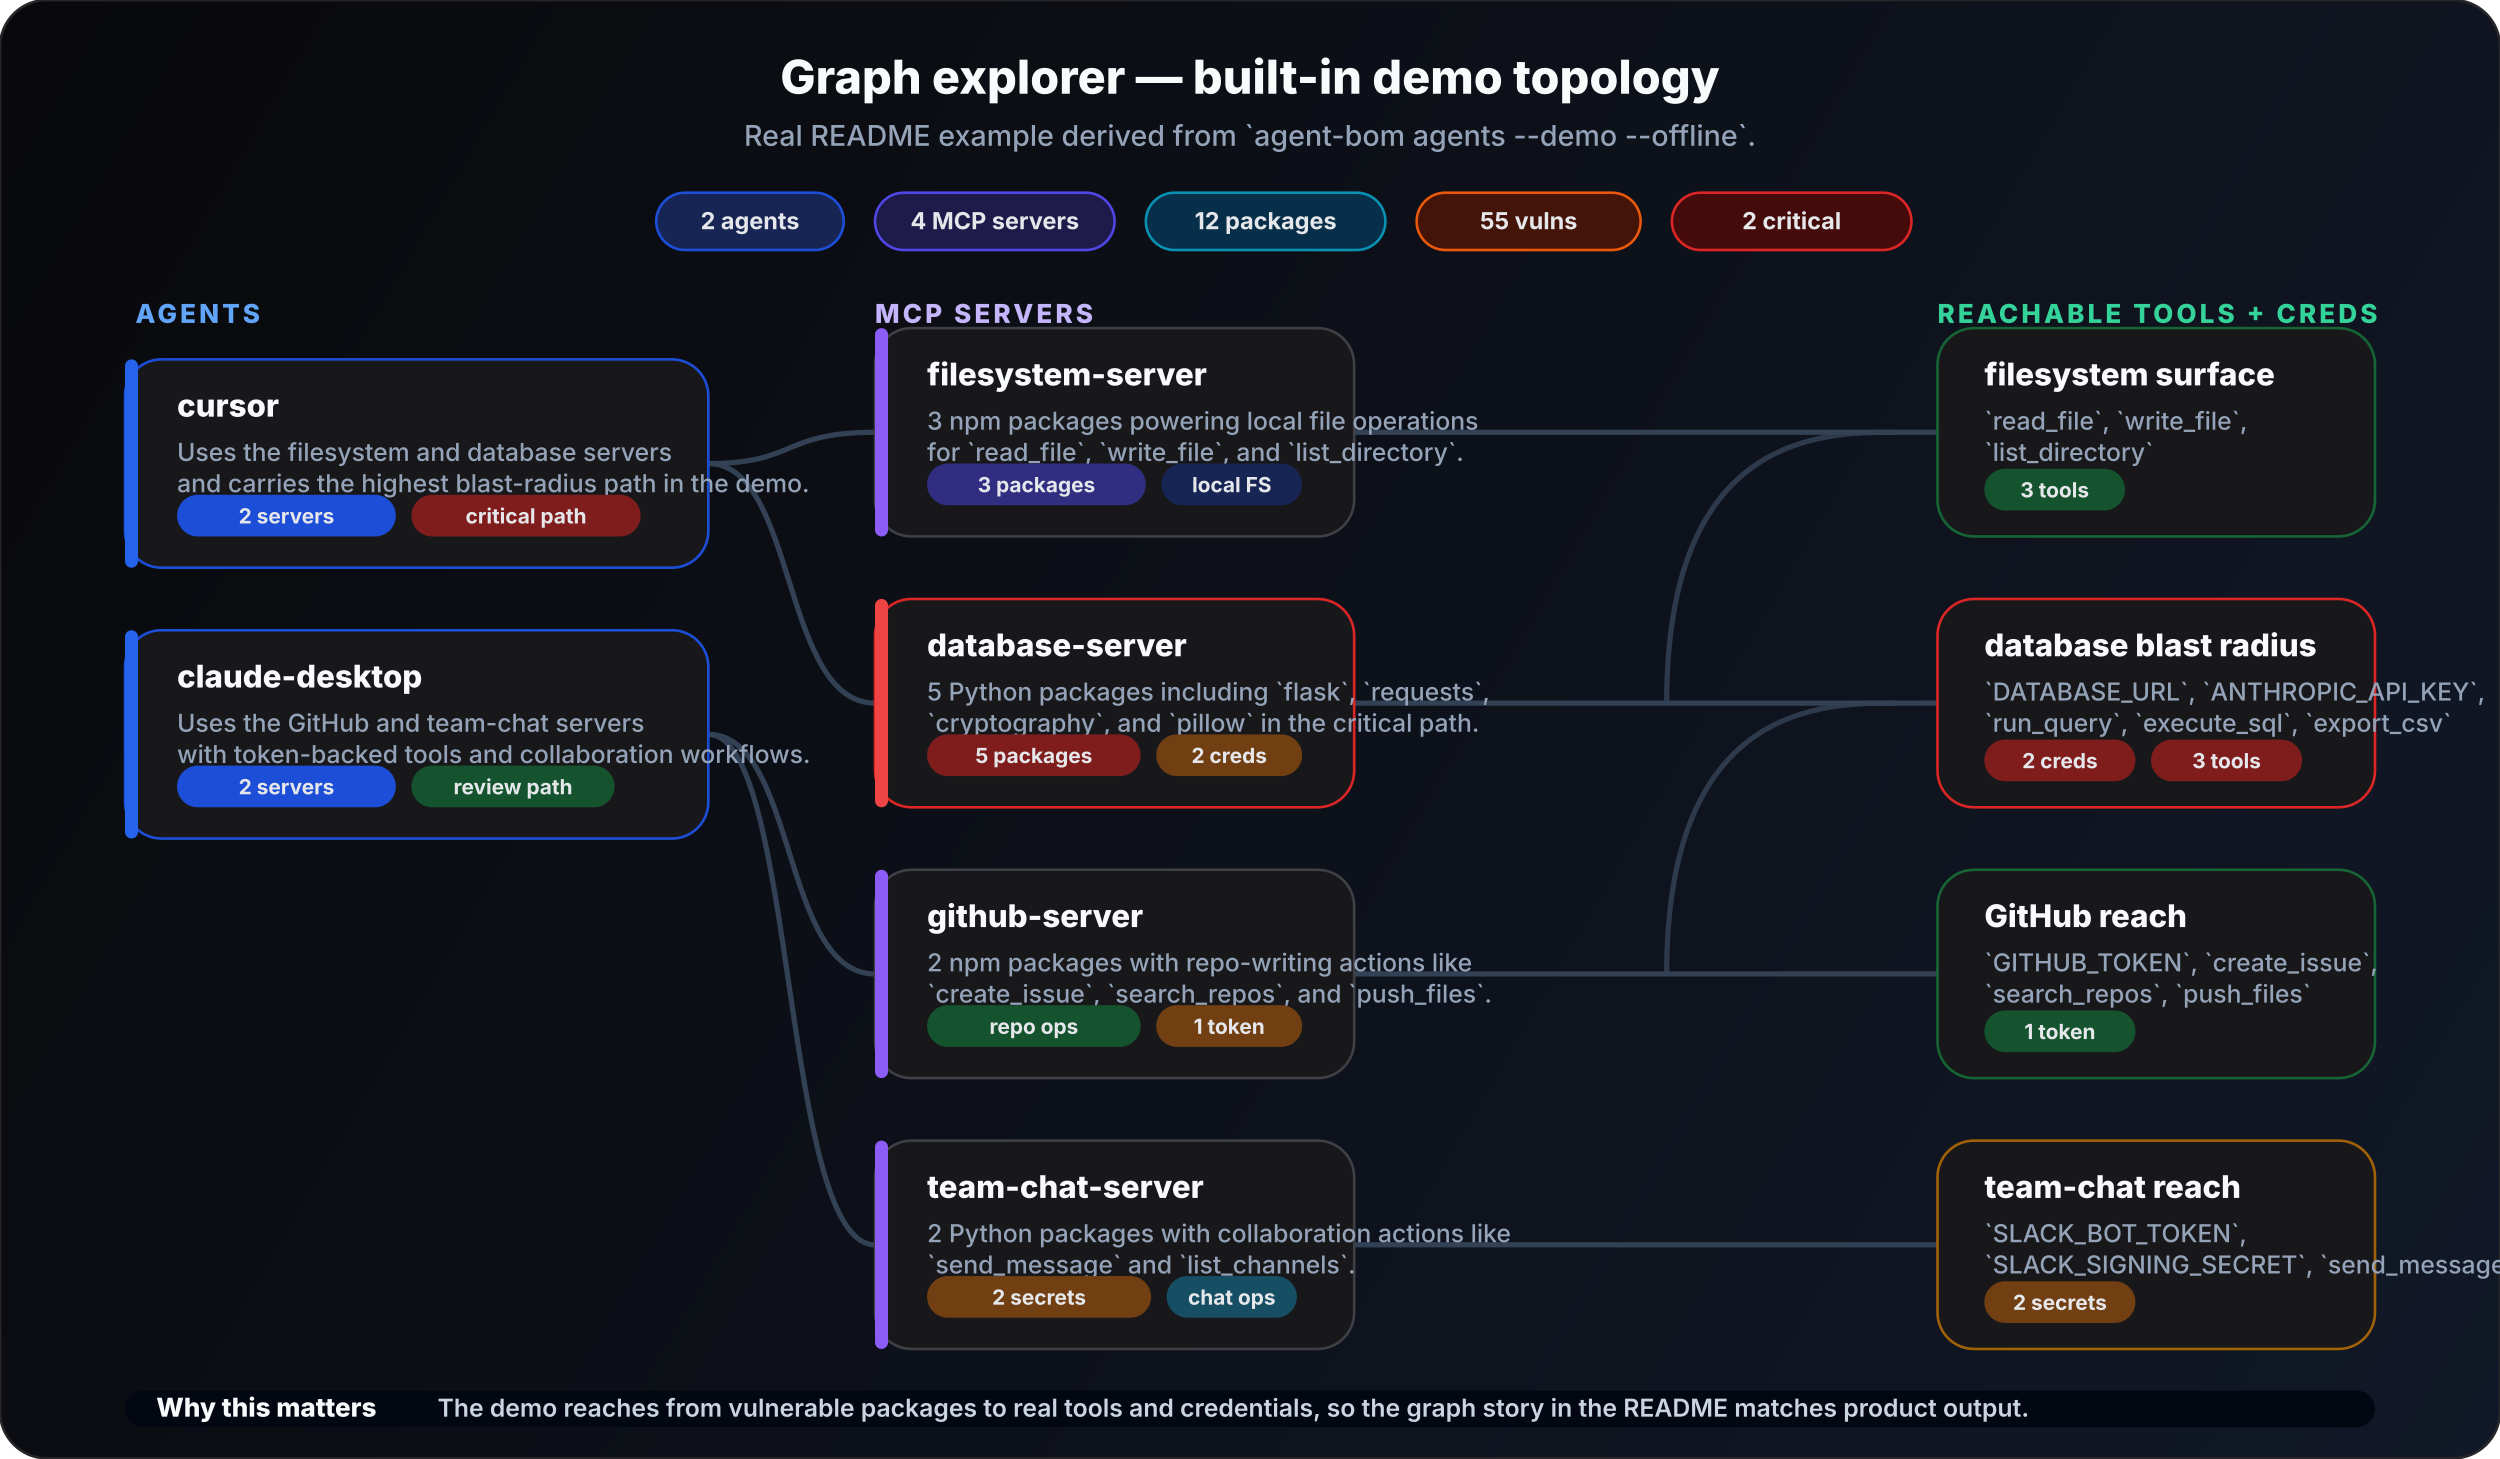
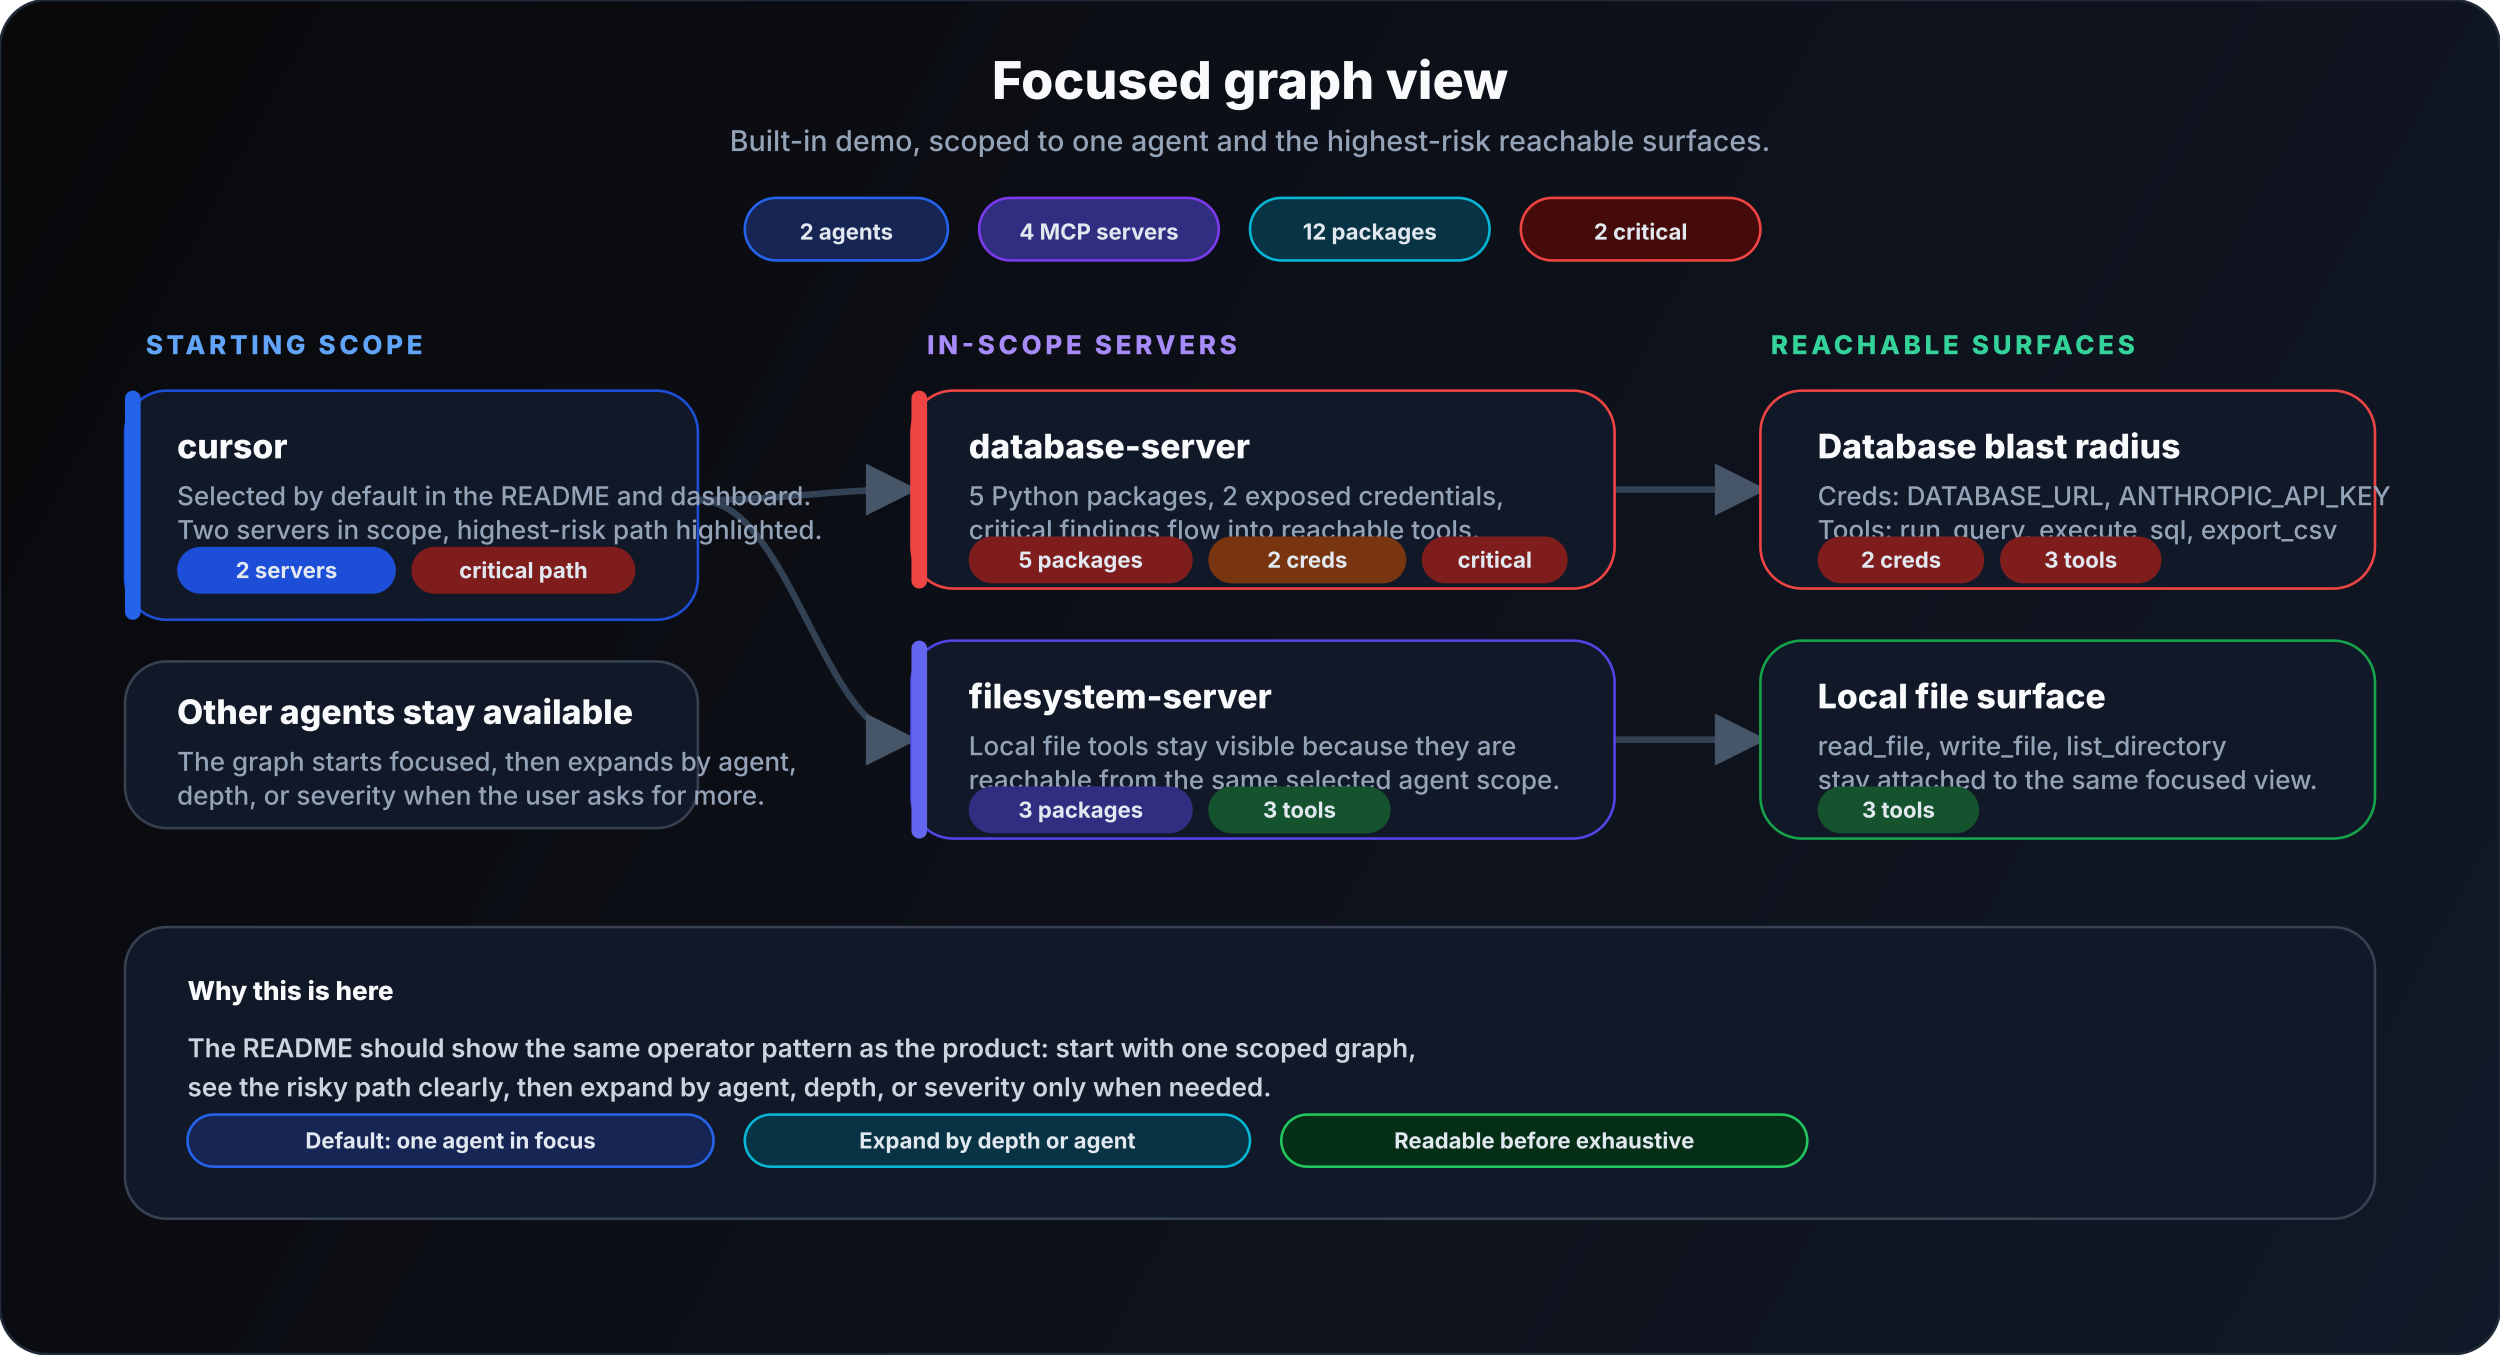
- <svg xmlns="http://www.w3.org/2000/svg" viewBox="0 0 960 560" fill="none">
+ <svg xmlns="http://www.w3.org/2000/svg" viewBox="0 0 960 520" fill="none">
  <style>
-     text { font-family: system-ui, -apple-system, 'Segoe UI', sans-serif; }
-     .title { font-size: 18px; font-weight: 800; fill: #f8fafc; }
+     text { font-family: system-ui, -apple-system, "Segoe UI", sans-serif; }
+     .title { font-size: 20px; font-weight: 800; fill: #f8fafc; }
    .subtitle { font-size: 11px; font-weight: 500; fill: #94a3b8; }
-     .section { font-size: 10px; font-weight: 800; letter-spacing: 0.12em; }
-     .card-title { font-size: 12px; font-weight: 760; fill: #f8fafc; }
-     .card-copy { font-size: 9.5px; font-weight: 500; fill: #94a3b8; }
-     .chip { font-size: 8px; font-weight: 700; fill: #e5e7eb; }
-     .pill { font-size: 9px; font-weight: 700; fill: #e5e7eb; }
+     .section { font-size: 10px; font-weight: 800; letter-spacing: 0.14em; }
+     .card-title { font-size: 13px; font-weight: 760; fill: #f8fafc; }
+     .copy { font-size: 10px; font-weight: 500; fill: #94a3b8; }
+     .pill { font-size: 8.5px; font-weight: 700; fill: #e2e8f0; }
    .footer-title { font-size: 10px; font-weight: 800; fill: #f8fafc; }
-     .footer-copy { font-size: 9.5px; font-weight: 600; fill: #cbd5e1; }
+     .footer-copy { font-size: 10px; font-weight: 600; fill: #cbd5e1; }
  </style>
  <defs>
-     <linearGradient id="bg" x1="0" y1="0" x2="960" y2="560" gradientUnits="userSpaceOnUse">
+     <linearGradient id="bg" x1="0" y1="0" x2="960" y2="520" gradientUnits="userSpaceOnUse">
      <stop stop-color="#09090b" />
      <stop offset="1" stop-color="#111827" />
    </linearGradient>
+     <marker id="arrow" viewBox="0 0 8 8" refX="7" refY="4" markerWidth="8" markerHeight="8" orient="auto">
+       <path d="M0 0L8 4L0 8Z" fill="#475569" />
+     </marker>
  </defs>
-   <rect width="960" height="560" rx="18" fill="url(#bg)" stroke="#27272a" />
-   <text x="480" y="36" text-anchor="middle" class="title">Graph explorer — built-in demo topology</text>
-   <text x="480" y="56" text-anchor="middle" class="subtitle">Real README example derived from `agent-bom agents --demo --offline`.</text>
-   <rect x="252" y="74" width="72" height="22" rx="11" fill="#172554" stroke="#1d4ed8" />
-   <text x="288" y="88" text-anchor="middle" class="pill">2 agents</text>
-   <rect x="336" y="74" width="92" height="22" rx="11" fill="#1e1b4b" stroke="#4f46e5" />
-   <text x="382" y="88" text-anchor="middle" class="pill">4 MCP servers</text>
-   <rect x="440" y="74" width="92" height="22" rx="11" fill="#082f49" stroke="#0891b2" />
-   <text x="486" y="88" text-anchor="middle" class="pill">12 packages</text>
-   <rect x="544" y="74" width="86" height="22" rx="11" fill="#431407" stroke="#ea580c" />
-   <text x="587" y="88" text-anchor="middle" class="pill">55 vulns</text>
-   <rect x="642" y="74" width="92" height="22" rx="11" fill="#450a0a" stroke="#dc2626" />
-   <text x="688" y="88" text-anchor="middle" class="pill">2 critical</text>
-   <text x="52" y="124" class="section" fill="#60a5fa">AGENTS</text>
-   <text x="336" y="124" class="section" fill="#c4b5fd">MCP SERVERS</text>
-   <text x="744" y="124" class="section" fill="#34d399">REACHABLE TOOLS + CREDS</text>
-   <path d="M272 178C306 178 300 166 336 166" stroke="#334155" stroke-width="2" fill="none" />
-   <path d="M272 178C306 178 300 270 336 270" stroke="#334155" stroke-width="2" fill="none" />
-   <path d="M272 282C306 282 300 374 336 374" stroke="#334155" stroke-width="2" fill="none" />
-   <path d="M272 282C306 282 300 478 336 478" stroke="#334155" stroke-width="2" fill="none" />
-   <path d="M520 166C556 166 708 166 744 166" stroke="#334155" stroke-width="2" fill="none" />
-   <path d="M728 166C700 166 640 166 640 270" stroke="#334155" stroke-width="2" fill="none" opacity="0.85" />
-   <path d="M520 270C556 270 708 270 744 270" stroke="#334155" stroke-width="2" fill="none" />
-   <path d="M728 270C700 270 640 270 640 374" stroke="#334155" stroke-width="2" fill="none" opacity="0.85" />
-   <path d="M520 374C556 374 708 374 744 374" stroke="#334155" stroke-width="2" fill="none" />
-   <path d="M520 478C556 478 708 478 744 478" stroke="#334155" stroke-width="2" fill="none" />
-   <rect x="48" y="138" width="224" height="80" rx="14" fill="#18181b" stroke="#1d4ed8" />
-   <rect x="48" y="138" width="5" height="80" rx="2.5" fill="#2563eb" />
-   <text x="68" y="160" class="card-title">cursor</text>
-   <text x="68" y="177" class="card-copy">
-     <tspan x="68" dy="0">Uses the filesystem and database servers</tspan>
-     <tspan x="68" dy="12">and carries the highest blast-radius path in the demo.</tspan>
+   <rect width="960" height="520" rx="18" fill="url(#bg)" stroke="#1f2937" />
+   <text x="480" y="38" text-anchor="middle" class="title">Focused graph view</text>
+   <text x="480" y="58" text-anchor="middle" class="subtitle">Built-in demo, scoped to one agent and the highest-risk reachable surfaces.</text>
+   <rect x="286" y="76" width="78" height="24" rx="12" fill="#172554" stroke="#2563eb" />
+   <text x="325" y="92" text-anchor="middle" class="pill">2 agents</text>
+   <rect x="376" y="76" width="92" height="24" rx="12" fill="#312e81" stroke="#7c3aed" />
+   <text x="422" y="92" text-anchor="middle" class="pill">4 MCP servers</text>
+   <rect x="480" y="76" width="92" height="24" rx="12" fill="#083344" stroke="#06b6d4" />
+   <text x="526" y="92" text-anchor="middle" class="pill">12 packages</text>
+   <rect x="584" y="76" width="92" height="24" rx="12" fill="#450a0a" stroke="#ef4444" />
+   <text x="630" y="92" text-anchor="middle" class="pill">2 critical</text>
+   <text x="56" y="136" class="section" fill="#60a5fa">STARTING SCOPE</text>
+   <text x="356" y="136" class="section" fill="#a78bfa">IN-SCOPE SERVERS</text>
+   <text x="680" y="136" class="section" fill="#34d399">REACHABLE SURFACES</text>
+   <path d="M268 192C304 192 316 188 350 188" stroke="#334155" stroke-width="2.5" stroke-linecap="round" marker-end="url(#arrow)" />
+   <path d="M268 192C304 192 316 284 350 284" stroke="#334155" stroke-width="2.5" stroke-linecap="round" marker-end="url(#arrow)" />
+   <path d="M620 188C648 188 648 188 676 188" stroke="#334155" stroke-width="2.5" stroke-linecap="round" marker-end="url(#arrow)" />
+   <path d="M620 284C648 284 648 284 676 284" stroke="#334155" stroke-width="2.5" stroke-linecap="round" marker-end="url(#arrow)" />
+   <rect x="48" y="150" width="220" height="88" rx="16" fill="#111827" stroke="#1d4ed8" />
+   <rect x="48" y="150" width="6" height="88" rx="3" fill="#2563eb" />
+   <text x="68" y="176" class="card-title">cursor</text>
+   <text x="68" y="194" class="copy">
+     <tspan x="68" dy="0">Selected by default in the README and dashboard.</tspan>
+     <tspan x="68" dy="13">Two servers in scope, highest-risk path highlighted.</tspan>
  </text>
-   <rect x="68" y="190" width="84" height="16" rx="8" fill="#1d4ed8" />
-   <text x="110" y="201" text-anchor="middle" class="chip">2 servers</text>
-   <rect x="158" y="190" width="88" height="16" rx="8" fill="#7f1d1d" />
-   <text x="202" y="201" text-anchor="middle" class="chip">critical path</text>
-   <rect x="48" y="242" width="224" height="80" rx="14" fill="#18181b" stroke="#1d4ed8" />
-   <rect x="48" y="242" width="5" height="80" rx="2.5" fill="#2563eb" />
-   <text x="68" y="264" class="card-title">claude-desktop</text>
-   <text x="68" y="281" class="card-copy">
-     <tspan x="68" dy="0">Uses the GitHub and team-chat servers</tspan>
-     <tspan x="68" dy="12">with token-backed tools and collaboration workflows.</tspan>
+   <rect x="68" y="210" width="84" height="18" rx="9" fill="#1d4ed8" />
+   <text x="110" y="222" text-anchor="middle" class="pill">2 servers</text>
+   <rect x="158" y="210" width="86" height="18" rx="9" fill="#7f1d1d" />
+   <text x="201" y="222" text-anchor="middle" class="pill">critical path</text>
+   <rect x="48" y="254" width="220" height="64" rx="16" fill="#111827" stroke="#374151" />
+   <text x="68" y="278" class="card-title">Other agents stay available</text>
+   <text x="68" y="296" class="copy">
+     <tspan x="68" dy="0">The graph starts focused, then expands by agent,</tspan>
+     <tspan x="68" dy="13">depth, or severity when the user asks for more.</tspan>
  </text>
-   <rect x="68" y="294" width="84" height="16" rx="8" fill="#1d4ed8" />
-   <text x="110" y="305" text-anchor="middle" class="chip">2 servers</text>
-   <rect x="158" y="294" width="78" height="16" rx="8" fill="#14532d" />
-   <text x="197" y="305" text-anchor="middle" class="chip">review path</text>
-   <rect x="336" y="126" width="184" height="80" rx="14" fill="#18181b" stroke="#3f3f46" />
-   <rect x="336" y="126" width="5" height="80" rx="2.5" fill="#8b5cf6" />
-   <text x="356" y="148" class="card-title">filesystem-server</text>
-   <text x="356" y="165" class="card-copy">
-     <tspan x="356" dy="0">3 npm packages powering local file operations</tspan>
-     <tspan x="356" dy="12">for `read_file`, `write_file`, and `list_directory`.</tspan>
+   <rect x="350" y="150" width="270" height="76" rx="16" fill="#111827" stroke="#ef4444" />
+   <rect x="350" y="150" width="6" height="76" rx="3" fill="#ef4444" />
+   <text x="372" y="176" class="card-title">database-server</text>
+   <text x="372" y="194" class="copy">
+     <tspan x="372" dy="0">5 Python packages, 2 exposed credentials,</tspan>
+     <tspan x="372" dy="13">critical findings flow into reachable tools.</tspan>
  </text>
-   <rect x="356" y="178" width="84" height="16" rx="8" fill="#312e81" />
-   <text x="398" y="189" text-anchor="middle" class="chip">3 packages</text>
-   <rect x="446" y="178" width="54" height="16" rx="8" fill="#172554" />
-   <text x="473" y="189" text-anchor="middle" class="chip">local FS</text>
-   <rect x="336" y="230" width="184" height="80" rx="14" fill="#18181b" stroke="#dc2626" />
-   <rect x="336" y="230" width="5" height="80" rx="2.5" fill="#ef4444" />
-   <text x="356" y="252" class="card-title">database-server</text>
-   <text x="356" y="269" class="card-copy">
-     <tspan x="356" dy="0">5 Python packages including `flask`, `requests`,</tspan>
-     <tspan x="356" dy="12">`cryptography`, and `pillow` in the critical path.</tspan>
+   <rect x="372" y="206" width="86" height="18" rx="9" fill="#7f1d1d" />
+   <text x="415" y="218" text-anchor="middle" class="pill">5 packages</text>
+   <rect x="464" y="206" width="76" height="18" rx="9" fill="#78350f" />
+   <text x="502" y="218" text-anchor="middle" class="pill">2 creds</text>
+   <rect x="546" y="206" width="56" height="18" rx="9" fill="#7f1d1d" />
+   <text x="574" y="218" text-anchor="middle" class="pill">critical</text>
+   <rect x="350" y="246" width="270" height="76" rx="16" fill="#111827" stroke="#4f46e5" />
+   <rect x="350" y="246" width="6" height="76" rx="3" fill="#6366f1" />
+   <text x="372" y="272" class="card-title">filesystem-server</text>
+   <text x="372" y="290" class="copy">
+     <tspan x="372" dy="0">Local file tools stay visible because they are</tspan>
+     <tspan x="372" dy="13">reachable from the same selected agent scope.</tspan>
  </text>
-   <rect x="356" y="282" width="82" height="16" rx="8" fill="#7f1d1d" />
-   <text x="397" y="293" text-anchor="middle" class="chip">5 packages</text>
-   <rect x="444" y="282" width="56" height="16" rx="8" fill="#713f12" />
-   <text x="472" y="293" text-anchor="middle" class="chip">2 creds</text>
-   <rect x="336" y="334" width="184" height="80" rx="14" fill="#18181b" stroke="#3f3f46" />
-   <rect x="336" y="334" width="5" height="80" rx="2.5" fill="#8b5cf6" />
-   <text x="356" y="356" class="card-title">github-server</text>
-   <text x="356" y="373" class="card-copy">
-     <tspan x="356" dy="0">2 npm packages with repo-writing actions like</tspan>
-     <tspan x="356" dy="12">`create_issue`, `search_repos`, and `push_files`.</tspan>
+   <rect x="372" y="302" width="86" height="18" rx="9" fill="#312e81" />
+   <text x="415" y="314" text-anchor="middle" class="pill">3 packages</text>
+   <rect x="464" y="302" width="70" height="18" rx="9" fill="#14532d" />
+   <text x="499" y="314" text-anchor="middle" class="pill">3 tools</text>
+   <rect x="676" y="150" width="236" height="76" rx="16" fill="#111827" stroke="#ef4444" />
+   <text x="698" y="176" class="card-title">Database blast radius</text>
+   <text x="698" y="194" class="copy">
+     <tspan x="698" dy="0">Creds: DATABASE_URL, ANTHROPIC_API_KEY</tspan>
+     <tspan x="698" dy="13">Tools: run_query, execute_sql, export_csv</tspan>
  </text>
-   <rect x="356" y="386" width="82" height="16" rx="8" fill="#14532d" />
-   <text x="397" y="397" text-anchor="middle" class="chip">repo ops</text>
-   <rect x="444" y="386" width="56" height="16" rx="8" fill="#713f12" />
-   <text x="472" y="397" text-anchor="middle" class="chip">1 token</text>
-   <rect x="336" y="438" width="184" height="80" rx="14" fill="#18181b" stroke="#3f3f46" />
-   <rect x="336" y="438" width="5" height="80" rx="2.5" fill="#8b5cf6" />
-   <text x="356" y="460" class="card-title">team-chat-server</text>
-   <text x="356" y="477" class="card-copy">
-     <tspan x="356" dy="0">2 Python packages with collaboration actions like</tspan>
-     <tspan x="356" dy="12">`send_message` and `list_channels`.</tspan>
+   <rect x="698" y="206" width="64" height="18" rx="9" fill="#7f1d1d" />
+   <text x="730" y="218" text-anchor="middle" class="pill">2 creds</text>
+   <rect x="768" y="206" width="62" height="18" rx="9" fill="#7f1d1d" />
+   <text x="799" y="218" text-anchor="middle" class="pill">3 tools</text>
+   <rect x="676" y="246" width="236" height="76" rx="16" fill="#111827" stroke="#16a34a" />
+   <text x="698" y="272" class="card-title">Local file surface</text>
+   <text x="698" y="290" class="copy">
+     <tspan x="698" dy="0">read_file, write_file, list_directory</tspan>
+     <tspan x="698" dy="13">stay attached to the same focused view.</tspan>
  </text>
-   <rect x="356" y="490" width="86" height="16" rx="8" fill="#713f12" />
-   <text x="399" y="501" text-anchor="middle" class="chip">2 secrets</text>
-   <rect x="448" y="490" width="50" height="16" rx="8" fill="#164e63" />
-   <text x="473" y="501" text-anchor="middle" class="chip">chat ops</text>
-   <rect x="744" y="126" width="168" height="80" rx="14" fill="#18181b" stroke="#166534" />
-   <text x="762" y="148" class="card-title">filesystem surface</text>
-   <text x="762" y="165" class="card-copy">
-     <tspan x="762" dy="0">`read_file`, `write_file`,</tspan>
-     <tspan x="762" dy="12">`list_directory`</tspan>
+   <rect x="698" y="302" width="62" height="18" rx="9" fill="#14532d" />
+   <text x="729" y="314" text-anchor="middle" class="pill">3 tools</text>
+   <rect x="48" y="356" width="864" height="112" rx="16" fill="#111827" stroke="#374151" />
+   <text x="72" y="384" class="footer-title">Why this is here</text>
+   <text x="72" y="406" class="footer-copy">
+     <tspan x="72" dy="0">The README should show the same operator pattern as the product: start with one scoped graph,</tspan>
+     <tspan x="72" dy="15">see the risky path clearly, then expand by agent, depth, or severity only when needed.</tspan>
  </text>
-   <rect x="762" y="180" width="54" height="16" rx="8" fill="#14532d" />
-   <text x="789" y="191" text-anchor="middle" class="chip">3 tools</text>
-   <rect x="744" y="230" width="168" height="80" rx="14" fill="#18181b" stroke="#dc2626" />
-   <text x="762" y="252" class="card-title">database blast radius</text>
-   <text x="762" y="269" class="card-copy">
-     <tspan x="762" dy="0">`DATABASE_URL`, `ANTHROPIC_API_KEY`,</tspan>
-     <tspan x="762" dy="12">`run_query`, `execute_sql`, `export_csv`</tspan>
-   </text>
-   <rect x="762" y="284" width="58" height="16" rx="8" fill="#7f1d1d" />
-   <text x="791" y="295" text-anchor="middle" class="chip">2 creds</text>
-   <rect x="826" y="284" width="58" height="16" rx="8" fill="#7f1d1d" />
-   <text x="855" y="295" text-anchor="middle" class="chip">3 tools</text>
-   <rect x="744" y="334" width="168" height="80" rx="14" fill="#18181b" stroke="#166534" />
-   <text x="762" y="356" class="card-title">GitHub reach</text>
-   <text x="762" y="373" class="card-copy">
-     <tspan x="762" dy="0">`GITHUB_TOKEN`, `create_issue`,</tspan>
-     <tspan x="762" dy="12">`search_repos`, `push_files`</tspan>
-   </text>
-   <rect x="762" y="388" width="58" height="16" rx="8" fill="#14532d" />
-   <text x="791" y="399" text-anchor="middle" class="chip">1 token</text>
-   <rect x="744" y="438" width="168" height="80" rx="14" fill="#18181b" stroke="#a16207" />
-   <text x="762" y="460" class="card-title">team-chat reach</text>
-   <text x="762" y="477" class="card-copy">
-     <tspan x="762" dy="0">`SLACK_BOT_TOKEN`,</tspan>
-     <tspan x="762" dy="12">`SLACK_SIGNING_SECRET`, `send_message`</tspan>
-   </text>
-   <rect x="762" y="492" width="58" height="16" rx="8" fill="#713f12" />
-   <text x="791" y="503" text-anchor="middle" class="chip">2 secrets</text>
-   <rect x="48" y="534" width="864" height="14" rx="7" fill="#030712" />
-   <text x="60" y="544" class="footer-title">Why this matters</text>
-   <text x="168" y="544" class="footer-copy">The demo reaches from vulnerable packages to real tools and credentials, so the graph story in the README matches product output.</text>
+   <rect x="72" y="428" width="202" height="20" rx="10" fill="#172554" stroke="#2563eb" />
+   <text x="173" y="441" text-anchor="middle" class="pill">Default: one agent in focus</text>
+   <rect x="286" y="428" width="194" height="20" rx="10" fill="#083344" stroke="#06b6d4" />
+   <text x="383" y="441" text-anchor="middle" class="pill">Expand by depth or agent</text>
+   <rect x="492" y="428" width="202" height="20" rx="10" fill="#052e16" stroke="#22c55e" />
+   <text x="593" y="441" text-anchor="middle" class="pill">Readable before exhaustive</text>
</svg>
